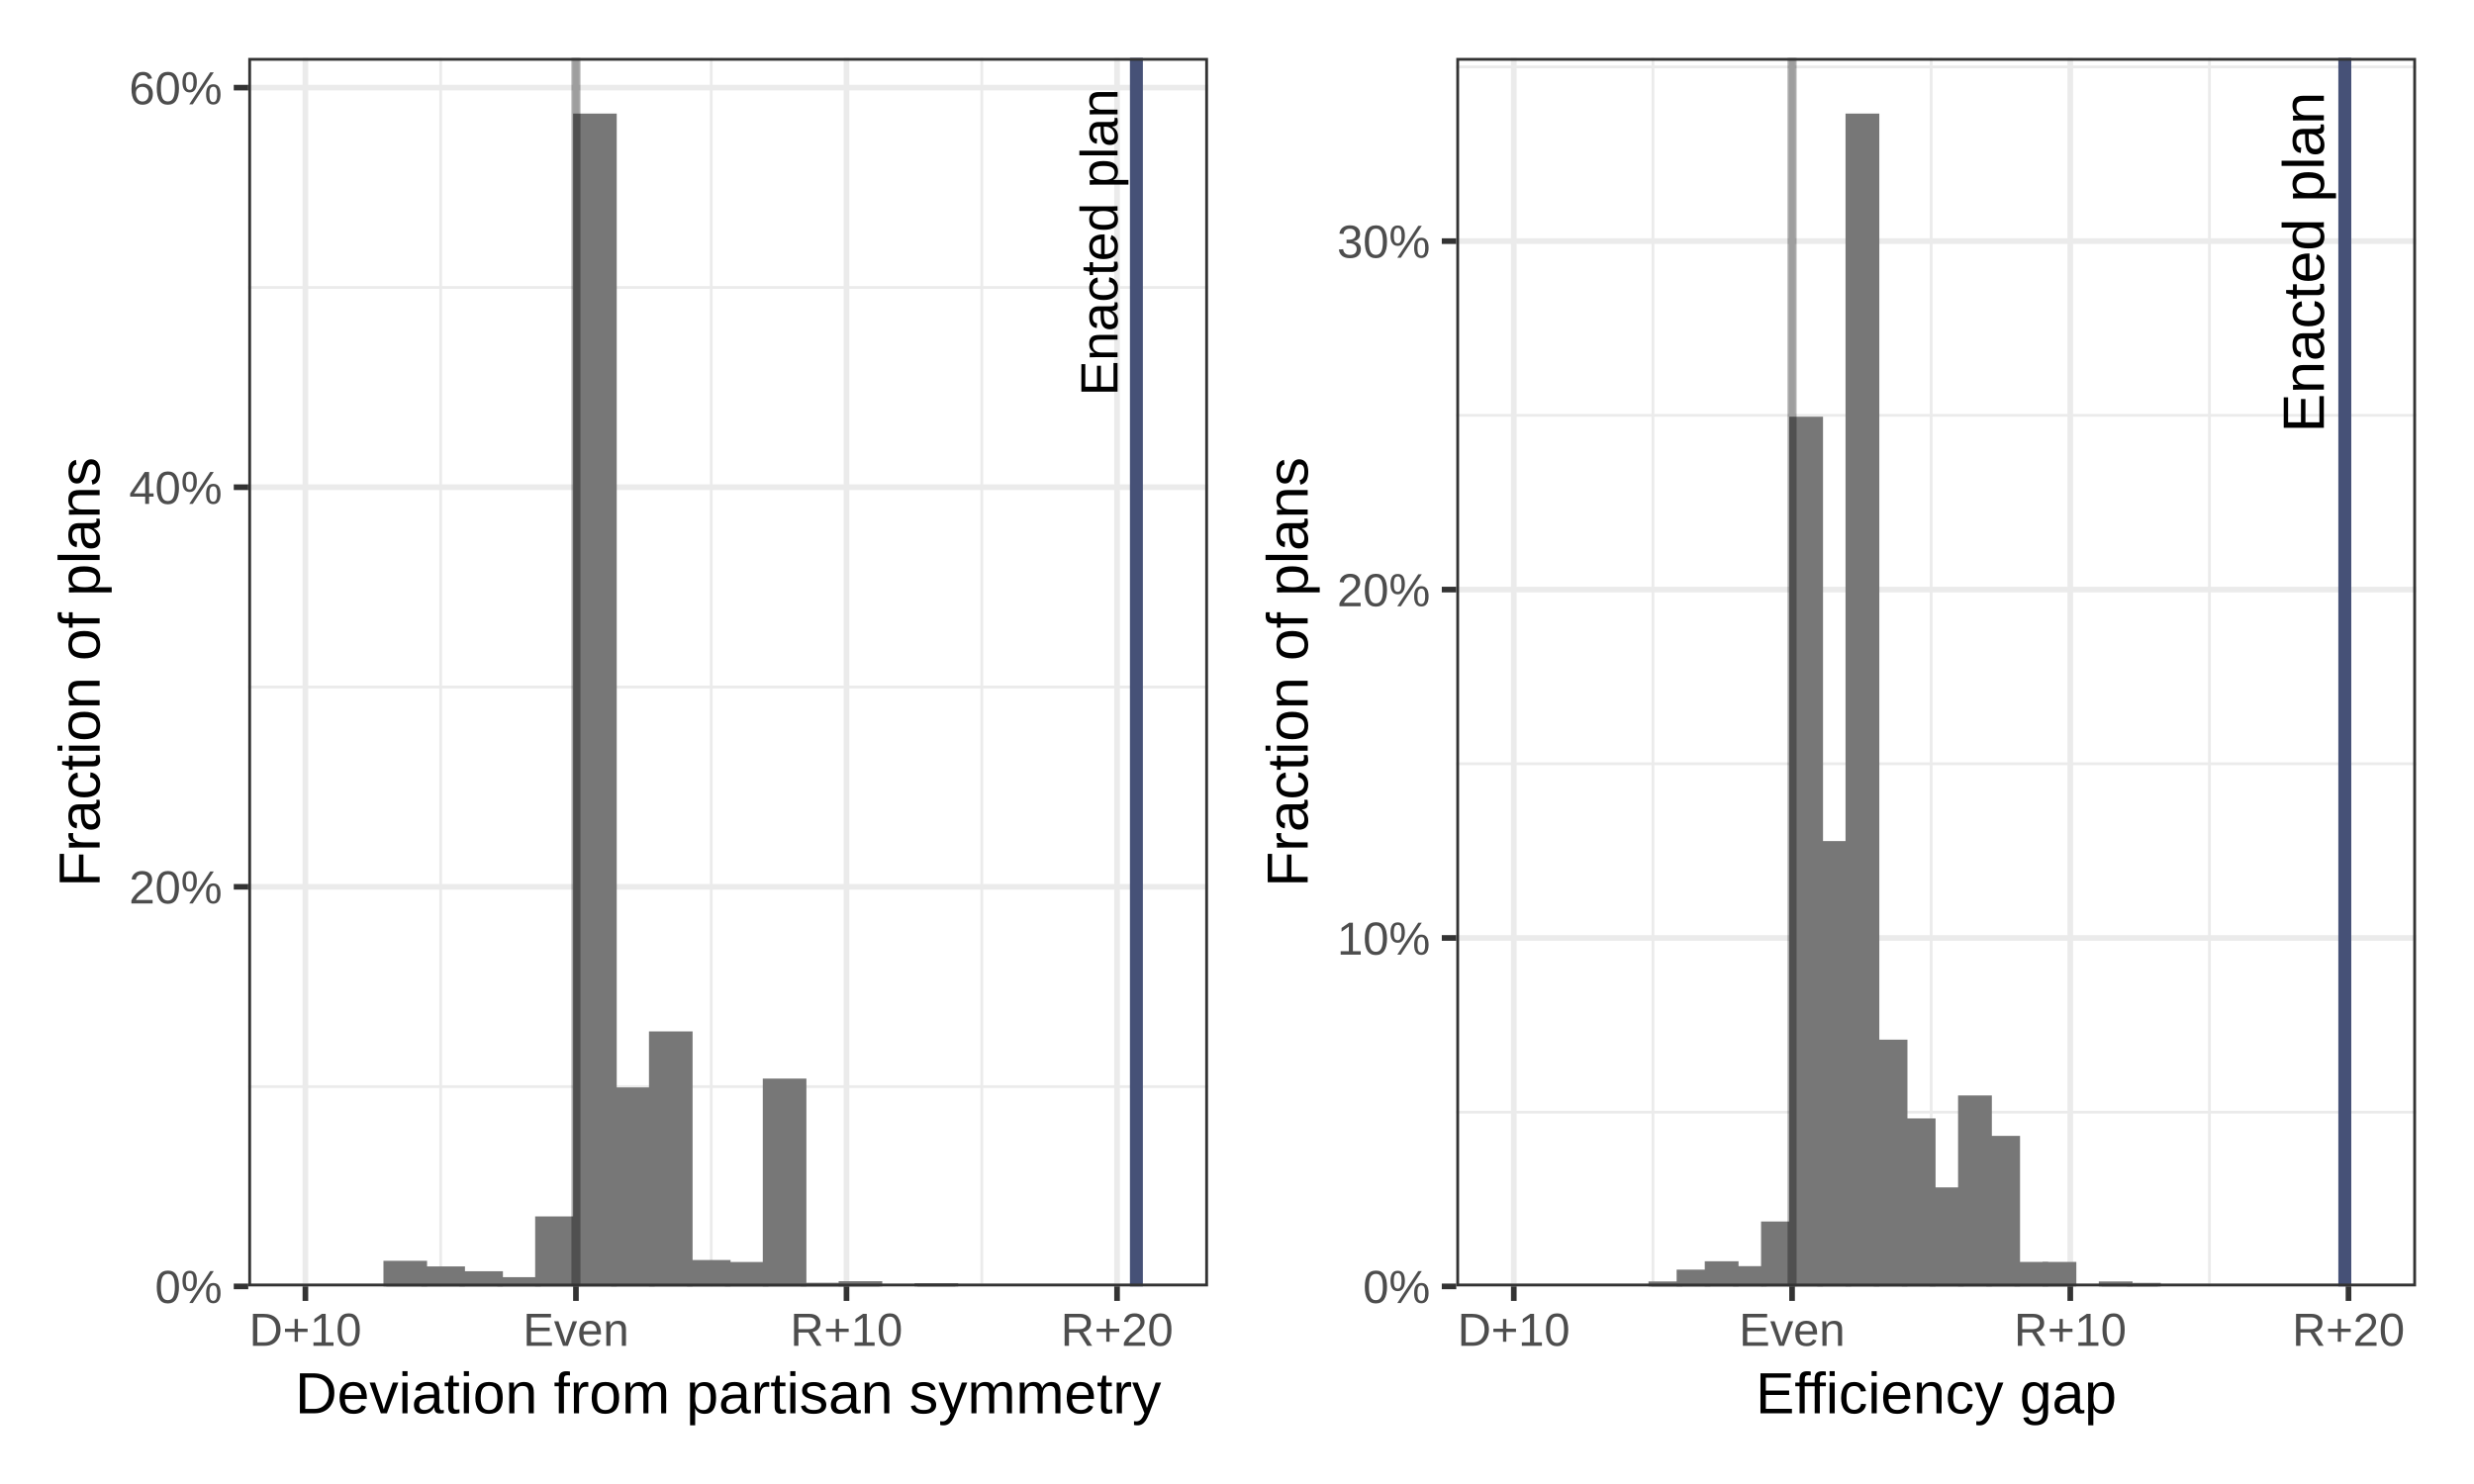
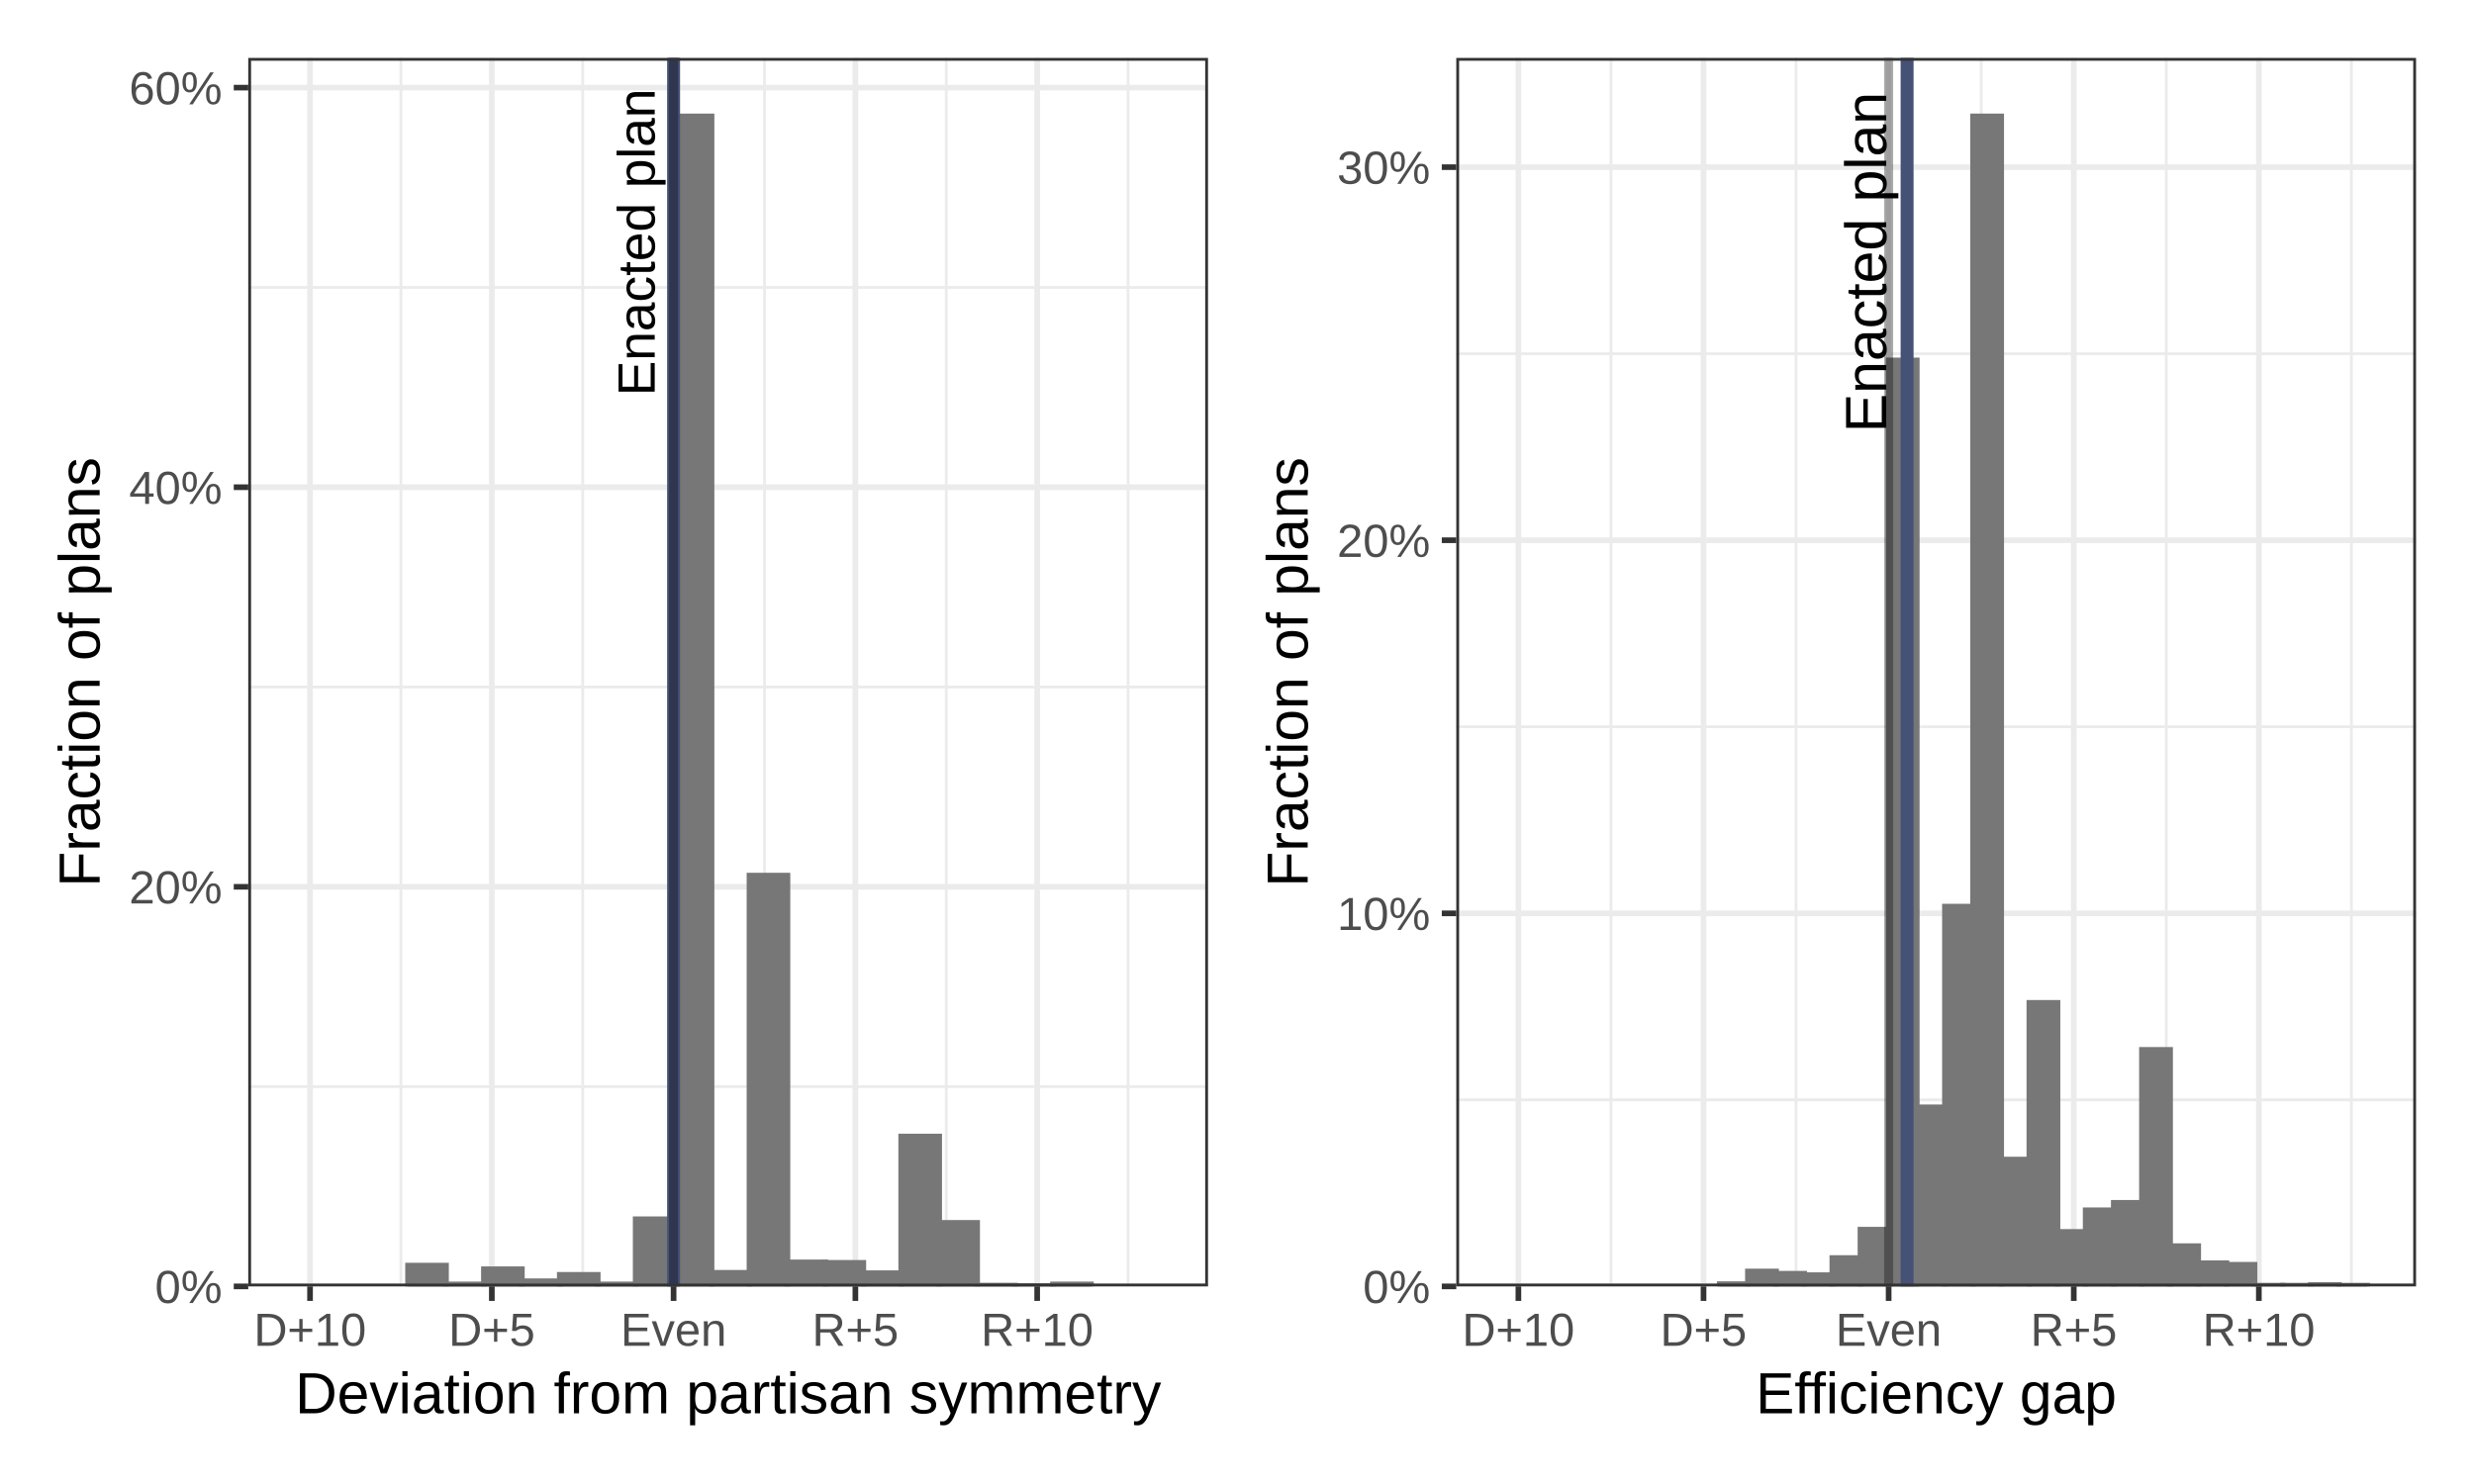
<svg xmlns="http://www.w3.org/2000/svg" class="svglite" width="468.00pt" height="280.80pt" viewBox="0 0 468.00 280.80">
  <defs>
    <style type="text/css">
    .svglite line, .svglite polyline, .svglite polygon, .svglite path, .svglite rect, .svglite circle {
      fill: none;
      stroke: #000000;
      stroke-linecap: round;
      stroke-linejoin: round;
      stroke-miterlimit: 10.00;
    }
  </style>
  </defs>
  <rect width="100%" height="100%" style="stroke: none; fill: #FFFFFF;" />
  <defs>
    <clipPath id="cpMC4wMHw0NjguMDB8MC4wMHwyODAuODA=">
      <rect x="0.00" y="0.00" width="468.00" height="280.80" />
    </clipPath>
  </defs>
  <g clip-path="url(#cpMC4wMHw0NjguMDB8MC4wMHwyODAuODA=)">
    <rect x="0" y="0" width="468.00" height="280.80" style="stroke-width: 1.07; stroke: #FFFFFF; fill: #FFFFFF;" />
  </g>
  <defs>
    <clipPath id="cpNS40OHwyMzQuMDB8NS40OHwyNzUuMzI=">
      <rect x="5.48" y="5.48" width="228.52" height="269.84" />
    </clipPath>
  </defs>
  <g clip-path="url(#cpNS40OHwyMzQuMDB8NS40OHwyNzUuMzI=)">
    <rect x="5.48" y="5.48" width="228.52" height="269.84" style="stroke-width: 1.07; stroke: #FFFFFF; fill: #FFFFFF;" />
  </g>
  <g clip-path="url(#cpMC4wMHw0NjguMDB8MC4wMHwyODAuODA=)">
</g>
  <defs>
    <clipPath id="cpNDYuOTZ8MjI4LjUyfDEwLjk2fDI0My40MQ==">
      <rect x="46.96" y="10.96" width="181.56" height="232.45" />
    </clipPath>
  </defs>
  <g clip-path="url(#cpNDYuOTZ8MjI4LjUyfDEwLjk2fDI0My40MQ==)">
    <rect x="46.96" y="10.96" width="181.56" height="232.45" style="stroke-width: 1.07; stroke: none; fill: #FFFFFF;" />
    <polyline points="46.96,205.61 228.52,205.61 " style="stroke-width: 0.53; stroke: #EBEBEB; stroke-linecap: butt;" />
    <polyline points="46.96,130.00 228.52,130.00 " style="stroke-width: 0.53; stroke: #EBEBEB; stroke-linecap: butt;" />
    <polyline points="46.96,54.39 228.52,54.39 " style="stroke-width: 0.53; stroke: #EBEBEB; stroke-linecap: butt;" />
-     <polyline points="83.36,243.41 83.36,10.96 " style="stroke-width: 0.53; stroke: #EBEBEB; stroke-linecap: butt;" />
-     <polyline points="134.54,243.41 134.54,10.96 " style="stroke-width: 0.53; stroke: #EBEBEB; stroke-linecap: butt;" />
-     <polyline points="185.72,243.41 185.72,10.96 " style="stroke-width: 0.53; stroke: #EBEBEB; stroke-linecap: butt;" />
+     <polyline points="75.84,243.41 75.84,10.96 " style="stroke-width: 0.53; stroke: #EBEBEB; stroke-linecap: butt;" />
+     <polyline points="110.23,243.41 110.23,10.96 " style="stroke-width: 0.53; stroke: #EBEBEB; stroke-linecap: butt;" />
+     <polyline points="144.62,243.41 144.62,10.96 " style="stroke-width: 0.53; stroke: #EBEBEB; stroke-linecap: butt;" />
+     <polyline points="179.00,243.41 179.00,10.96 " style="stroke-width: 0.53; stroke: #EBEBEB; stroke-linecap: butt;" />
+     <polyline points="213.39,243.41 213.39,10.96 " style="stroke-width: 0.53; stroke: #EBEBEB; stroke-linecap: butt;" />
    <polyline points="46.96,243.41 228.52,243.41 " style="stroke-width: 1.07; stroke: #EBEBEB; stroke-linecap: butt;" />
    <polyline points="46.96,167.80 228.52,167.80 " style="stroke-width: 1.07; stroke: #EBEBEB; stroke-linecap: butt;" />
    <polyline points="46.96,92.19 228.52,92.19 " style="stroke-width: 1.07; stroke: #EBEBEB; stroke-linecap: butt;" />
    <polyline points="46.96,16.58 228.52,16.58 " style="stroke-width: 1.07; stroke: #EBEBEB; stroke-linecap: butt;" />
-     <polyline points="57.77,243.41 57.77,10.96 " style="stroke-width: 1.07; stroke: #EBEBEB; stroke-linecap: butt;" />
-     <polyline points="108.95,243.41 108.95,10.96 " style="stroke-width: 1.07; stroke: #EBEBEB; stroke-linecap: butt;" />
-     <polyline points="160.13,243.41 160.13,10.96 " style="stroke-width: 1.07; stroke: #EBEBEB; stroke-linecap: butt;" />
-     <polyline points="211.31,243.41 211.31,10.96 " style="stroke-width: 1.07; stroke: #EBEBEB; stroke-linecap: butt;" />
-     <rect x="58.71" y="243.41" width="7.18" height="0.00" style="stroke-width: 1.07; stroke: #777777; stroke-linecap: square; stroke-linejoin: miter; fill: #777777;" />
-     <rect x="65.89" y="243.41" width="7.18" height="0.00" style="stroke-width: 1.07; stroke: #777777; stroke-linecap: square; stroke-linejoin: miter; fill: #777777;" />
-     <rect x="73.07" y="239.10" width="7.18" height="4.31" style="stroke-width: 1.07; stroke: #777777; stroke-linecap: square; stroke-linejoin: miter; fill: #777777;" />
-     <rect x="80.24" y="240.16" width="7.18" height="3.25" style="stroke-width: 1.07; stroke: #777777; stroke-linecap: square; stroke-linejoin: miter; fill: #777777;" />
-     <rect x="87.42" y="241.07" width="7.18" height="2.34" style="stroke-width: 1.07; stroke: #777777; stroke-linecap: square; stroke-linejoin: miter; fill: #777777;" />
-     <rect x="94.60" y="242.20" width="7.18" height="1.21" style="stroke-width: 1.07; stroke: #777777; stroke-linecap: square; stroke-linejoin: miter; fill: #777777;" />
-     <rect x="101.77" y="230.71" width="7.18" height="12.70" style="stroke-width: 1.07; stroke: #777777; stroke-linecap: square; stroke-linejoin: miter; fill: #777777;" />
-     <rect x="108.95" y="22.03" width="7.18" height="221.38" style="stroke-width: 1.07; stroke: #777777; stroke-linecap: square; stroke-linejoin: miter; fill: #777777;" />
-     <rect x="116.13" y="206.29" width="7.18" height="37.12" style="stroke-width: 1.07; stroke: #777777; stroke-linecap: square; stroke-linejoin: miter; fill: #777777;" />
-     <rect x="123.30" y="195.70" width="7.18" height="47.71" style="stroke-width: 1.07; stroke: #777777; stroke-linecap: square; stroke-linejoin: miter; fill: #777777;" />
-     <rect x="130.48" y="238.95" width="7.18" height="4.46" style="stroke-width: 1.07; stroke: #777777; stroke-linecap: square; stroke-linejoin: miter; fill: #777777;" />
-     <rect x="137.66" y="239.33" width="7.18" height="4.08" style="stroke-width: 1.07; stroke: #777777; stroke-linecap: square; stroke-linejoin: miter; fill: #777777;" />
-     <rect x="144.83" y="204.62" width="7.18" height="38.79" style="stroke-width: 1.07; stroke: #777777; stroke-linecap: square; stroke-linejoin: miter; fill: #777777;" />
-     <rect x="152.01" y="243.26" width="7.18" height="0.15" style="stroke-width: 1.07; stroke: #777777; stroke-linecap: square; stroke-linejoin: miter; fill: #777777;" />
-     <rect x="159.18" y="242.96" width="7.18" height="0.45" style="stroke-width: 1.07; stroke: #777777; stroke-linecap: square; stroke-linejoin: miter; fill: #777777;" />
-     <rect x="166.36" y="243.41" width="7.18" height="0.00" style="stroke-width: 1.07; stroke: #777777; stroke-linecap: square; stroke-linejoin: miter; fill: #777777;" />
-     <rect x="173.54" y="243.33" width="7.18" height="0.076" style="stroke-width: 1.07; stroke: #777777; stroke-linecap: square; stroke-linejoin: miter; fill: #777777;" />
-     <rect x="180.71" y="243.41" width="7.18" height="0.00" style="stroke-width: 1.07; stroke: #777777; stroke-linecap: square; stroke-linejoin: miter; fill: #777777;" />
-     <rect x="187.89" y="243.41" width="7.18" height="0.00" style="stroke-width: 1.07; stroke: #777777; stroke-linecap: square; stroke-linejoin: miter; fill: #777777;" />
-     <rect x="195.07" y="243.41" width="7.18" height="0.00" style="stroke-width: 1.07; stroke: #777777; stroke-linecap: square; stroke-linejoin: miter; fill: #777777;" />
-     <rect x="202.24" y="243.41" width="7.18" height="0.00" style="stroke-width: 1.07; stroke: #777777; stroke-linecap: square; stroke-linejoin: miter; fill: #777777;" />
-     <rect x="209.42" y="243.41" width="7.18" height="0.00" style="stroke-width: 1.07; stroke: #777777; stroke-linecap: square; stroke-linejoin: miter; fill: #777777;" />
-     <line x1="214.97" y1="243.41" x2="214.97" y2="10.96" style="stroke-width: 2.45; stroke: #465177; stroke-linecap: butt;" />
-     <line x1="108.95" y1="243.41" x2="108.95" y2="10.96" style="stroke-width: 1.71; stroke: #000000; stroke-opacity: 0.33; stroke-linecap: butt;" />
-     <text transform="translate(211.40,16.77) rotate(-90)" text-anchor="end" style="font-size: 9.96px; font-family: Arial;" textLength="58.11px" lengthAdjust="spacingAndGlyphs">Enacted plan</text>
+     <polyline points="58.65,243.41 58.65,10.96 " style="stroke-width: 1.07; stroke: #EBEBEB; stroke-linecap: butt;" />
+     <polyline points="93.04,243.41 93.04,10.96 " style="stroke-width: 1.07; stroke: #EBEBEB; stroke-linecap: butt;" />
+     <polyline points="127.42,243.41 127.42,10.96 " style="stroke-width: 1.07; stroke: #EBEBEB; stroke-linecap: butt;" />
+     <polyline points="161.81,243.41 161.81,10.96 " style="stroke-width: 1.07; stroke: #EBEBEB; stroke-linecap: butt;" />
+     <polyline points="196.20,243.41 196.20,10.96 " style="stroke-width: 1.07; stroke: #EBEBEB; stroke-linecap: butt;" />
+     <rect x="55.66" y="243.41" width="7.18" height="0.00" style="stroke-width: 1.07; stroke: #777777; stroke-linecap: square; stroke-linejoin: miter; fill: #777777;" />
+     <rect x="62.83" y="243.41" width="7.18" height="0.00" style="stroke-width: 1.07; stroke: #777777; stroke-linecap: square; stroke-linejoin: miter; fill: #777777;" />
+     <rect x="70.01" y="243.41" width="7.18" height="0.00" style="stroke-width: 1.07; stroke: #777777; stroke-linecap: square; stroke-linejoin: miter; fill: #777777;" />
+     <rect x="77.19" y="239.48" width="7.18" height="3.93" style="stroke-width: 1.07; stroke: #777777; stroke-linecap: square; stroke-linejoin: miter; fill: #777777;" />
+     <rect x="84.36" y="243.03" width="7.18" height="0.38" style="stroke-width: 1.07; stroke: #777777; stroke-linecap: square; stroke-linejoin: miter; fill: #777777;" />
+     <rect x="91.54" y="240.16" width="7.18" height="3.25" style="stroke-width: 1.07; stroke: #777777; stroke-linecap: square; stroke-linejoin: miter; fill: #777777;" />
+     <rect x="98.72" y="242.43" width="7.18" height="0.98" style="stroke-width: 1.07; stroke: #777777; stroke-linecap: square; stroke-linejoin: miter; fill: #777777;" />
+     <rect x="105.89" y="241.22" width="7.18" height="2.19" style="stroke-width: 1.07; stroke: #777777; stroke-linecap: square; stroke-linejoin: miter; fill: #777777;" />
+     <rect x="113.07" y="243.03" width="7.18" height="0.38" style="stroke-width: 1.07; stroke: #777777; stroke-linecap: square; stroke-linejoin: miter; fill: #777777;" />
+     <rect x="120.25" y="230.71" width="7.18" height="12.70" style="stroke-width: 1.07; stroke: #777777; stroke-linecap: square; stroke-linejoin: miter; fill: #777777;" />
+     <rect x="127.42" y="22.03" width="7.18" height="221.38" style="stroke-width: 1.07; stroke: #777777; stroke-linecap: square; stroke-linejoin: miter; fill: #777777;" />
+     <rect x="134.60" y="240.84" width="7.18" height="2.57" style="stroke-width: 1.07; stroke: #777777; stroke-linecap: square; stroke-linejoin: miter; fill: #777777;" />
+     <rect x="141.78" y="165.68" width="7.18" height="77.73" style="stroke-width: 1.07; stroke: #777777; stroke-linecap: square; stroke-linejoin: miter; fill: #777777;" />
+     <rect x="148.95" y="238.87" width="7.18" height="4.54" style="stroke-width: 1.07; stroke: #777777; stroke-linecap: square; stroke-linejoin: miter; fill: #777777;" />
+     <rect x="156.13" y="238.95" width="7.18" height="4.46" style="stroke-width: 1.07; stroke: #777777; stroke-linecap: square; stroke-linejoin: miter; fill: #777777;" />
+     <rect x="163.30" y="240.91" width="7.18" height="2.50" style="stroke-width: 1.07; stroke: #777777; stroke-linecap: square; stroke-linejoin: miter; fill: #777777;" />
+     <rect x="170.48" y="215.06" width="7.18" height="28.35" style="stroke-width: 1.07; stroke: #777777; stroke-linecap: square; stroke-linejoin: miter; fill: #777777;" />
+     <rect x="177.66" y="231.39" width="7.18" height="12.02" style="stroke-width: 1.07; stroke: #777777; stroke-linecap: square; stroke-linejoin: miter; fill: #777777;" />
+     <rect x="184.83" y="243.26" width="7.18" height="0.15" style="stroke-width: 1.07; stroke: #777777; stroke-linecap: square; stroke-linejoin: miter; fill: #777777;" />
+     <rect x="192.01" y="243.33" width="7.18" height="0.076" style="stroke-width: 1.07; stroke: #777777; stroke-linecap: square; stroke-linejoin: miter; fill: #777777;" />
+     <rect x="199.19" y="243.03" width="7.18" height="0.38" style="stroke-width: 1.07; stroke: #777777; stroke-linecap: square; stroke-linejoin: miter; fill: #777777;" />
+     <rect x="206.36" y="243.41" width="7.18" height="0.00" style="stroke-width: 1.07; stroke: #777777; stroke-linecap: square; stroke-linejoin: miter; fill: #777777;" />
+     <line x1="127.42" y1="243.41" x2="127.42" y2="10.96" style="stroke-width: 2.45; stroke: #465177; stroke-linecap: butt;" />
+     <line x1="127.42" y1="243.41" x2="127.42" y2="10.96" style="stroke-width: 1.71; stroke: #000000; stroke-opacity: 0.33; stroke-linecap: butt;" />
+     <text transform="translate(123.85,16.77) rotate(-90)" text-anchor="end" style="font-size: 9.96px; font-family: Arial;" textLength="58.11px" lengthAdjust="spacingAndGlyphs">Enacted plan</text>
    <rect x="46.96" y="10.96" width="181.56" height="232.45" style="stroke-width: 1.07; stroke: #333333;" />
  </g>
  <g clip-path="url(#cpMC4wMHw0NjguMDB8MC4wMHwyODAuODA=)">
    <text x="42.03" y="246.56" text-anchor="end" style="font-size: 8.80px; fill: #4D4D4D; font-family: Arial;" textLength="12.72px" lengthAdjust="spacingAndGlyphs">0%</text>
    <text x="42.03" y="170.95" text-anchor="end" style="font-size: 8.80px; fill: #4D4D4D; font-family: Arial;" textLength="17.61px" lengthAdjust="spacingAndGlyphs">20%</text>
    <text x="42.03" y="95.35" text-anchor="end" style="font-size: 8.80px; fill: #4D4D4D; font-family: Arial;" textLength="17.61px" lengthAdjust="spacingAndGlyphs">40%</text>
    <text x="42.03" y="19.74" text-anchor="end" style="font-size: 8.80px; fill: #4D4D4D; font-family: Arial;" textLength="17.61px" lengthAdjust="spacingAndGlyphs">60%</text>
    <polyline points="44.22,243.41 46.96,243.41 " style="stroke-width: 1.07; stroke: #333333; stroke-linecap: butt;" />
    <polyline points="44.22,167.80 46.96,167.80 " style="stroke-width: 1.07; stroke: #333333; stroke-linecap: butt;" />
    <polyline points="44.22,92.19 46.96,92.19 " style="stroke-width: 1.07; stroke: #333333; stroke-linecap: butt;" />
    <polyline points="44.22,16.58 46.96,16.58 " style="stroke-width: 1.07; stroke: #333333; stroke-linecap: butt;" />
-     <polyline points="57.77,246.15 57.77,243.41 " style="stroke-width: 1.07; stroke: #333333; stroke-linecap: butt;" />
-     <polyline points="108.95,246.15 108.95,243.41 " style="stroke-width: 1.07; stroke: #333333; stroke-linecap: butt;" />
-     <polyline points="160.13,246.15 160.13,243.41 " style="stroke-width: 1.07; stroke: #333333; stroke-linecap: butt;" />
-     <polyline points="211.31,246.15 211.31,243.41 " style="stroke-width: 1.07; stroke: #333333; stroke-linecap: butt;" />
-     <text x="57.77" y="254.65" text-anchor="middle" style="font-size: 8.80px; fill: #4D4D4D; font-family: Arial;" textLength="21.28px" lengthAdjust="spacingAndGlyphs">D+10</text>
-     <text x="108.95" y="254.65" text-anchor="middle" style="font-size: 8.80px; fill: #4D4D4D; font-family: Arial;" textLength="20.06px" lengthAdjust="spacingAndGlyphs">Even</text>
-     <text x="160.13" y="254.65" text-anchor="middle" style="font-size: 8.80px; fill: #4D4D4D; font-family: Arial;" textLength="21.28px" lengthAdjust="spacingAndGlyphs">R+10</text>
-     <text x="211.31" y="254.65" text-anchor="middle" style="font-size: 8.80px; fill: #4D4D4D; font-family: Arial;" textLength="21.28px" lengthAdjust="spacingAndGlyphs">R+20</text>
+     <polyline points="58.65,246.15 58.65,243.41 " style="stroke-width: 1.07; stroke: #333333; stroke-linecap: butt;" />
+     <polyline points="93.04,246.15 93.04,243.41 " style="stroke-width: 1.07; stroke: #333333; stroke-linecap: butt;" />
+     <polyline points="127.42,246.15 127.42,243.41 " style="stroke-width: 1.07; stroke: #333333; stroke-linecap: butt;" />
+     <polyline points="161.81,246.15 161.81,243.41 " style="stroke-width: 1.07; stroke: #333333; stroke-linecap: butt;" />
+     <polyline points="196.20,246.15 196.20,243.41 " style="stroke-width: 1.07; stroke: #333333; stroke-linecap: butt;" />
+     <text x="58.65" y="254.65" text-anchor="middle" style="font-size: 8.80px; fill: #4D4D4D; font-family: Arial;" textLength="21.28px" lengthAdjust="spacingAndGlyphs">D+10</text>
+     <text x="93.04" y="254.65" text-anchor="middle" style="font-size: 8.80px; fill: #4D4D4D; font-family: Arial;" textLength="16.39px" lengthAdjust="spacingAndGlyphs">D+5</text>
+     <text x="127.42" y="254.65" text-anchor="middle" style="font-size: 8.80px; fill: #4D4D4D; font-family: Arial;" textLength="20.06px" lengthAdjust="spacingAndGlyphs">Even</text>
+     <text x="161.81" y="254.65" text-anchor="middle" style="font-size: 8.80px; fill: #4D4D4D; font-family: Arial;" textLength="16.39px" lengthAdjust="spacingAndGlyphs">R+5</text>
+     <text x="196.20" y="254.65" text-anchor="middle" style="font-size: 8.80px; fill: #4D4D4D; font-family: Arial;" textLength="21.28px" lengthAdjust="spacingAndGlyphs">R+10</text>
    <text x="137.74" y="267.42" text-anchor="middle" style="font-size: 11.00px; font-family: Arial;" textLength="163.83px" lengthAdjust="spacingAndGlyphs">Deviation from partisan symmetry</text>
    <text transform="translate(18.85,127.18) rotate(-90)" text-anchor="middle" style="font-size: 11.00px; font-family: Arial;" textLength="81.32px" lengthAdjust="spacingAndGlyphs">Fraction of plans</text>
  </g>
  <defs>
    <clipPath id="cpMjM0LjAwfDQ2Mi41Mnw1LjQ4fDI3NS4zMg==">
      <rect x="234.00" y="5.48" width="228.52" height="269.84" />
    </clipPath>
  </defs>
  <g clip-path="url(#cpMjM0LjAwfDQ2Mi41Mnw1LjQ4fDI3NS4zMg==)">
    <rect x="234.00" y="5.48" width="228.52" height="269.84" style="stroke-width: 1.07; stroke: #FFFFFF; fill: #FFFFFF;" />
  </g>
  <g clip-path="url(#cpMC4wMHw0NjguMDB8MC4wMHwyODAuODA=)">
</g>
  <defs>
    <clipPath id="cpMjc1LjQ4fDQ1Ny4wNHwxMC45NnwyNDMuNDE=">
      <rect x="275.48" y="10.96" width="181.56" height="232.45" />
    </clipPath>
  </defs>
  <g clip-path="url(#cpMjc1LjQ4fDQ1Ny4wNHwxMC45NnwyNDMuNDE=)">
    <rect x="275.48" y="10.96" width="181.56" height="232.45" style="stroke-width: 1.07; stroke: none; fill: #FFFFFF;" />
-     <polyline points="275.48,210.45 457.04,210.45 " style="stroke-width: 0.53; stroke: #EBEBEB; stroke-linecap: butt;" />
-     <polyline points="275.48,144.52 457.04,144.52 " style="stroke-width: 0.53; stroke: #EBEBEB; stroke-linecap: butt;" />
-     <polyline points="275.48,78.59 457.04,78.59 " style="stroke-width: 0.53; stroke: #EBEBEB; stroke-linecap: butt;" />
-     <polyline points="275.48,12.67 457.04,12.67 " style="stroke-width: 0.53; stroke: #EBEBEB; stroke-linecap: butt;" />
-     <polyline points="312.68,243.41 312.68,10.96 " style="stroke-width: 0.53; stroke: #EBEBEB; stroke-linecap: butt;" />
-     <polyline points="365.31,243.41 365.31,10.96 " style="stroke-width: 0.53; stroke: #EBEBEB; stroke-linecap: butt;" />
-     <polyline points="417.95,243.41 417.95,10.96 " style="stroke-width: 0.53; stroke: #EBEBEB; stroke-linecap: butt;" />
+     <polyline points="275.48,208.11 457.04,208.11 " style="stroke-width: 0.53; stroke: #EBEBEB; stroke-linecap: butt;" />
+     <polyline points="275.48,137.52 457.04,137.52 " style="stroke-width: 0.53; stroke: #EBEBEB; stroke-linecap: butt;" />
+     <polyline points="275.48,66.93 457.04,66.93 " style="stroke-width: 0.53; stroke: #EBEBEB; stroke-linecap: butt;" />
+     <polyline points="304.74,243.41 304.74,10.96 " style="stroke-width: 0.53; stroke: #EBEBEB; stroke-linecap: butt;" />
+     <polyline points="339.76,243.41 339.76,10.96 " style="stroke-width: 0.53; stroke: #EBEBEB; stroke-linecap: butt;" />
+     <polyline points="374.78,243.41 374.78,10.96 " style="stroke-width: 0.53; stroke: #EBEBEB; stroke-linecap: butt;" />
+     <polyline points="409.79,243.41 409.79,10.96 " style="stroke-width: 0.53; stroke: #EBEBEB; stroke-linecap: butt;" />
+     <polyline points="444.81,243.41 444.81,10.96 " style="stroke-width: 0.53; stroke: #EBEBEB; stroke-linecap: butt;" />
    <polyline points="275.48,243.41 457.04,243.41 " style="stroke-width: 1.07; stroke: #EBEBEB; stroke-linecap: butt;" />
-     <polyline points="275.48,177.48 457.04,177.48 " style="stroke-width: 1.07; stroke: #EBEBEB; stroke-linecap: butt;" />
-     <polyline points="275.48,111.56 457.04,111.56 " style="stroke-width: 1.07; stroke: #EBEBEB; stroke-linecap: butt;" />
-     <polyline points="275.48,45.63 457.04,45.63 " style="stroke-width: 1.07; stroke: #EBEBEB; stroke-linecap: butt;" />
-     <polyline points="286.36,243.41 286.36,10.96 " style="stroke-width: 1.07; stroke: #EBEBEB; stroke-linecap: butt;" />
-     <polyline points="339.00,243.41 339.00,10.96 " style="stroke-width: 1.07; stroke: #EBEBEB; stroke-linecap: butt;" />
-     <polyline points="391.63,243.41 391.63,10.96 " style="stroke-width: 1.07; stroke: #EBEBEB; stroke-linecap: butt;" />
-     <polyline points="444.26,243.41 444.26,10.96 " style="stroke-width: 1.07; stroke: #EBEBEB; stroke-linecap: butt;" />
-     <rect x="285.75" y="243.41" width="5.32" height="0.00" style="stroke-width: 1.07; stroke: #777777; stroke-linecap: square; stroke-linejoin: miter; fill: #777777;" />
-     <rect x="291.08" y="243.41" width="5.32" height="0.00" style="stroke-width: 1.07; stroke: #777777; stroke-linecap: square; stroke-linejoin: miter; fill: #777777;" />
-     <rect x="296.40" y="243.41" width="5.32" height="0.00" style="stroke-width: 1.07; stroke: #777777; stroke-linecap: square; stroke-linejoin: miter; fill: #777777;" />
-     <rect x="301.73" y="243.41" width="5.32" height="0.00" style="stroke-width: 1.07; stroke: #777777; stroke-linecap: square; stroke-linejoin: miter; fill: #777777;" />
-     <rect x="307.05" y="243.41" width="5.32" height="0.00" style="stroke-width: 1.07; stroke: #777777; stroke-linecap: square; stroke-linejoin: miter; fill: #777777;" />
-     <rect x="312.37" y="243.01" width="5.32" height="0.40" style="stroke-width: 1.07; stroke: #777777; stroke-linecap: square; stroke-linejoin: miter; fill: #777777;" />
-     <rect x="317.70" y="240.77" width="5.32" height="2.64" style="stroke-width: 1.07; stroke: #777777; stroke-linecap: square; stroke-linejoin: miter; fill: #777777;" />
-     <rect x="323.02" y="239.19" width="5.32" height="4.22" style="stroke-width: 1.07; stroke: #777777; stroke-linecap: square; stroke-linejoin: miter; fill: #777777;" />
-     <rect x="328.35" y="240.11" width="5.32" height="3.30" style="stroke-width: 1.07; stroke: #777777; stroke-linecap: square; stroke-linejoin: miter; fill: #777777;" />
-     <rect x="333.67" y="231.67" width="5.32" height="11.73" style="stroke-width: 1.07; stroke: #777777; stroke-linecap: square; stroke-linejoin: miter; fill: #777777;" />
-     <rect x="339.00" y="79.38" width="5.32" height="164.03" style="stroke-width: 1.07; stroke: #777777; stroke-linecap: square; stroke-linejoin: miter; fill: #777777;" />
-     <rect x="344.32" y="159.68" width="5.32" height="83.73" style="stroke-width: 1.07; stroke: #777777; stroke-linecap: square; stroke-linejoin: miter; fill: #777777;" />
-     <rect x="349.65" y="22.03" width="5.32" height="221.38" style="stroke-width: 1.07; stroke: #777777; stroke-linecap: square; stroke-linejoin: miter; fill: #777777;" />
-     <rect x="354.97" y="197.26" width="5.32" height="46.15" style="stroke-width: 1.07; stroke: #777777; stroke-linecap: square; stroke-linejoin: miter; fill: #777777;" />
-     <rect x="360.29" y="212.16" width="5.32" height="31.25" style="stroke-width: 1.07; stroke: #777777; stroke-linecap: square; stroke-linejoin: miter; fill: #777777;" />
-     <rect x="365.62" y="225.21" width="5.32" height="18.20" style="stroke-width: 1.07; stroke: #777777; stroke-linecap: square; stroke-linejoin: miter; fill: #777777;" />
-     <rect x="370.94" y="207.81" width="5.32" height="35.60" style="stroke-width: 1.07; stroke: #777777; stroke-linecap: square; stroke-linejoin: miter; fill: #777777;" />
-     <rect x="376.27" y="215.46" width="5.32" height="27.95" style="stroke-width: 1.07; stroke: #777777; stroke-linecap: square; stroke-linejoin: miter; fill: #777777;" />
-     <rect x="381.59" y="239.32" width="5.32" height="4.09" style="stroke-width: 1.07; stroke: #777777; stroke-linecap: square; stroke-linejoin: miter; fill: #777777;" />
-     <rect x="386.92" y="239.32" width="5.32" height="4.09" style="stroke-width: 1.07; stroke: #777777; stroke-linecap: square; stroke-linejoin: miter; fill: #777777;" />
-     <rect x="392.24" y="243.41" width="5.32" height="0.00" style="stroke-width: 1.07; stroke: #777777; stroke-linecap: square; stroke-linejoin: miter; fill: #777777;" />
-     <rect x="397.56" y="243.01" width="5.32" height="0.40" style="stroke-width: 1.07; stroke: #777777; stroke-linecap: square; stroke-linejoin: miter; fill: #777777;" />
-     <rect x="402.89" y="243.28" width="5.32" height="0.13" style="stroke-width: 1.07; stroke: #777777; stroke-linecap: square; stroke-linejoin: miter; fill: #777777;" />
-     <rect x="408.21" y="243.41" width="5.32" height="0.00" style="stroke-width: 1.07; stroke: #777777; stroke-linecap: square; stroke-linejoin: miter; fill: #777777;" />
-     <rect x="413.54" y="243.41" width="5.32" height="0.00" style="stroke-width: 1.07; stroke: #777777; stroke-linecap: square; stroke-linejoin: miter; fill: #777777;" />
-     <rect x="418.86" y="243.41" width="5.32" height="0.00" style="stroke-width: 1.07; stroke: #777777; stroke-linecap: square; stroke-linejoin: miter; fill: #777777;" />
-     <rect x="424.19" y="243.41" width="5.32" height="0.00" style="stroke-width: 1.07; stroke: #777777; stroke-linecap: square; stroke-linejoin: miter; fill: #777777;" />
-     <rect x="429.51" y="243.41" width="5.32" height="0.00" style="stroke-width: 1.07; stroke: #777777; stroke-linecap: square; stroke-linejoin: miter; fill: #777777;" />
-     <rect x="434.84" y="243.41" width="5.32" height="0.00" style="stroke-width: 1.07; stroke: #777777; stroke-linecap: square; stroke-linejoin: miter; fill: #777777;" />
-     <rect x="440.16" y="243.41" width="5.32" height="0.00" style="stroke-width: 1.07; stroke: #777777; stroke-linecap: square; stroke-linejoin: miter; fill: #777777;" />
-     <line x1="443.56" y1="243.41" x2="443.56" y2="10.96" style="stroke-width: 2.45; stroke: #465177; stroke-linecap: butt;" />
-     <line x1="339.00" y1="243.41" x2="339.00" y2="10.96" style="stroke-width: 1.71; stroke: #000000; stroke-opacity: 0.33; stroke-linecap: butt;" />
-     <text transform="translate(439.60,17.40) rotate(-90)" text-anchor="end" style="font-size: 11.04px; font-family: Arial;" textLength="64.40px" lengthAdjust="spacingAndGlyphs">Enacted plan</text>
+     <polyline points="275.48,172.82 457.04,172.82 " style="stroke-width: 1.07; stroke: #EBEBEB; stroke-linecap: butt;" />
+     <polyline points="275.48,102.22 457.04,102.22 " style="stroke-width: 1.07; stroke: #EBEBEB; stroke-linecap: butt;" />
+     <polyline points="275.48,31.63 457.04,31.63 " style="stroke-width: 1.07; stroke: #EBEBEB; stroke-linecap: butt;" />
+     <polyline points="287.23,243.41 287.23,10.96 " style="stroke-width: 1.07; stroke: #EBEBEB; stroke-linecap: butt;" />
+     <polyline points="322.25,243.41 322.25,10.96 " style="stroke-width: 1.07; stroke: #EBEBEB; stroke-linecap: butt;" />
+     <polyline points="357.27,243.41 357.27,10.96 " style="stroke-width: 1.07; stroke: #EBEBEB; stroke-linecap: butt;" />
+     <polyline points="392.29,243.41 392.29,10.96 " style="stroke-width: 1.07; stroke: #EBEBEB; stroke-linecap: butt;" />
+     <polyline points="427.30,243.41 427.30,10.96 " style="stroke-width: 1.07; stroke: #EBEBEB; stroke-linecap: butt;" />
+     <rect x="288.05" y="243.41" width="5.32" height="0.00" style="stroke-width: 1.07; stroke: #777777; stroke-linecap: square; stroke-linejoin: miter; fill: #777777;" />
+     <rect x="293.37" y="243.41" width="5.32" height="0.00" style="stroke-width: 1.07; stroke: #777777; stroke-linecap: square; stroke-linejoin: miter; fill: #777777;" />
+     <rect x="298.70" y="243.41" width="5.32" height="0.00" style="stroke-width: 1.07; stroke: #777777; stroke-linecap: square; stroke-linejoin: miter; fill: #777777;" />
+     <rect x="304.02" y="243.41" width="5.32" height="0.00" style="stroke-width: 1.07; stroke: #777777; stroke-linecap: square; stroke-linejoin: miter; fill: #777777;" />
+     <rect x="309.35" y="243.41" width="5.32" height="0.00" style="stroke-width: 1.07; stroke: #777777; stroke-linecap: square; stroke-linejoin: miter; fill: #777777;" />
+     <rect x="314.67" y="243.41" width="5.32" height="0.00" style="stroke-width: 1.07; stroke: #777777; stroke-linecap: square; stroke-linejoin: miter; fill: #777777;" />
+     <rect x="320.00" y="243.41" width="5.32" height="0.00" style="stroke-width: 1.07; stroke: #777777; stroke-linecap: square; stroke-linejoin: miter; fill: #777777;" />
+     <rect x="325.32" y="242.99" width="5.32" height="0.42" style="stroke-width: 1.07; stroke: #777777; stroke-linecap: square; stroke-linejoin: miter; fill: #777777;" />
+     <rect x="330.65" y="240.59" width="5.32" height="2.82" style="stroke-width: 1.07; stroke: #777777; stroke-linecap: square; stroke-linejoin: miter; fill: #777777;" />
+     <rect x="335.97" y="241.01" width="5.32" height="2.40" style="stroke-width: 1.07; stroke: #777777; stroke-linecap: square; stroke-linejoin: miter; fill: #777777;" />
+     <rect x="341.29" y="241.29" width="5.32" height="2.12" style="stroke-width: 1.07; stroke: #777777; stroke-linecap: square; stroke-linejoin: miter; fill: #777777;" />
+     <rect x="346.62" y="238.04" width="5.32" height="5.37" style="stroke-width: 1.07; stroke: #777777; stroke-linecap: square; stroke-linejoin: miter; fill: #777777;" />
+     <rect x="351.94" y="232.68" width="5.32" height="10.73" style="stroke-width: 1.07; stroke: #777777; stroke-linecap: square; stroke-linejoin: miter; fill: #777777;" />
+     <rect x="357.27" y="68.20" width="5.32" height="175.21" style="stroke-width: 1.07; stroke: #777777; stroke-linecap: square; stroke-linejoin: miter; fill: #777777;" />
+     <rect x="362.59" y="209.52" width="5.32" height="33.88" style="stroke-width: 1.07; stroke: #777777; stroke-linecap: square; stroke-linejoin: miter; fill: #777777;" />
+     <rect x="367.92" y="171.55" width="5.32" height="71.86" style="stroke-width: 1.07; stroke: #777777; stroke-linecap: square; stroke-linejoin: miter; fill: #777777;" />
+     <rect x="373.24" y="22.03" width="5.32" height="221.38" style="stroke-width: 1.07; stroke: #777777; stroke-linecap: square; stroke-linejoin: miter; fill: #777777;" />
+     <rect x="378.57" y="219.41" width="5.32" height="24.00" style="stroke-width: 1.07; stroke: #777777; stroke-linecap: square; stroke-linejoin: miter; fill: #777777;" />
+     <rect x="383.89" y="189.76" width="5.32" height="53.65" style="stroke-width: 1.07; stroke: #777777; stroke-linecap: square; stroke-linejoin: miter; fill: #777777;" />
+     <rect x="389.21" y="233.10" width="5.32" height="10.31" style="stroke-width: 1.07; stroke: #777777; stroke-linecap: square; stroke-linejoin: miter; fill: #777777;" />
+     <rect x="394.54" y="229.01" width="5.32" height="14.40" style="stroke-width: 1.07; stroke: #777777; stroke-linecap: square; stroke-linejoin: miter; fill: #777777;" />
+     <rect x="399.86" y="227.60" width="5.32" height="15.81" style="stroke-width: 1.07; stroke: #777777; stroke-linecap: square; stroke-linejoin: miter; fill: #777777;" />
+     <rect x="405.19" y="198.65" width="5.32" height="44.76" style="stroke-width: 1.07; stroke: #777777; stroke-linecap: square; stroke-linejoin: miter; fill: #777777;" />
+     <rect x="410.51" y="235.79" width="5.32" height="7.62" style="stroke-width: 1.07; stroke: #777777; stroke-linecap: square; stroke-linejoin: miter; fill: #777777;" />
+     <rect x="415.84" y="239.03" width="5.32" height="4.38" style="stroke-width: 1.07; stroke: #777777; stroke-linecap: square; stroke-linejoin: miter; fill: #777777;" />
+     <rect x="421.16" y="239.32" width="5.32" height="4.09" style="stroke-width: 1.07; stroke: #777777; stroke-linecap: square; stroke-linejoin: miter; fill: #777777;" />
+     <rect x="426.49" y="243.27" width="5.32" height="0.14" style="stroke-width: 1.07; stroke: #777777; stroke-linecap: square; stroke-linejoin: miter; fill: #777777;" />
+     <rect x="431.81" y="243.27" width="5.32" height="0.14" style="stroke-width: 1.07; stroke: #777777; stroke-linecap: square; stroke-linejoin: miter; fill: #777777;" />
+     <rect x="437.13" y="243.13" width="5.32" height="0.28" style="stroke-width: 1.07; stroke: #777777; stroke-linecap: square; stroke-linejoin: miter; fill: #777777;" />
+     <rect x="442.46" y="243.27" width="5.32" height="0.14" style="stroke-width: 1.07; stroke: #777777; stroke-linecap: square; stroke-linejoin: miter; fill: #777777;" />
+     <line x1="360.76" y1="243.41" x2="360.76" y2="10.96" style="stroke-width: 2.45; stroke: #465177; stroke-linecap: butt;" />
+     <line x1="357.27" y1="243.41" x2="357.27" y2="10.96" style="stroke-width: 1.71; stroke: #000000; stroke-opacity: 0.33; stroke-linecap: butt;" />
+     <text transform="translate(356.81,17.40) rotate(-90)" text-anchor="end" style="font-size: 11.04px; font-family: Arial;" textLength="64.40px" lengthAdjust="spacingAndGlyphs">Enacted plan</text>
    <rect x="275.48" y="10.96" width="181.56" height="232.45" style="stroke-width: 1.07; stroke: #333333;" />
  </g>
  <g clip-path="url(#cpMC4wMHw0NjguMDB8MC4wMHwyODAuODA=)">
    <text x="270.55" y="246.56" text-anchor="end" style="font-size: 8.80px; fill: #4D4D4D; font-family: Arial;" textLength="12.72px" lengthAdjust="spacingAndGlyphs">0%</text>
-     <text x="270.55" y="180.64" text-anchor="end" style="font-size: 8.80px; fill: #4D4D4D; font-family: Arial;" textLength="17.61px" lengthAdjust="spacingAndGlyphs">10%</text>
-     <text x="270.55" y="114.71" text-anchor="end" style="font-size: 8.80px; fill: #4D4D4D; font-family: Arial;" textLength="17.61px" lengthAdjust="spacingAndGlyphs">20%</text>
-     <text x="270.55" y="48.78" text-anchor="end" style="font-size: 8.80px; fill: #4D4D4D; font-family: Arial;" textLength="17.61px" lengthAdjust="spacingAndGlyphs">30%</text>
+     <text x="270.55" y="175.97" text-anchor="end" style="font-size: 8.80px; fill: #4D4D4D; font-family: Arial;" textLength="17.61px" lengthAdjust="spacingAndGlyphs">10%</text>
+     <text x="270.55" y="105.38" text-anchor="end" style="font-size: 8.80px; fill: #4D4D4D; font-family: Arial;" textLength="17.61px" lengthAdjust="spacingAndGlyphs">20%</text>
+     <text x="270.55" y="34.78" text-anchor="end" style="font-size: 8.80px; fill: #4D4D4D; font-family: Arial;" textLength="17.61px" lengthAdjust="spacingAndGlyphs">30%</text>
    <polyline points="272.74,243.41 275.48,243.41 " style="stroke-width: 1.07; stroke: #333333; stroke-linecap: butt;" />
-     <polyline points="272.74,177.48 275.48,177.48 " style="stroke-width: 1.07; stroke: #333333; stroke-linecap: butt;" />
-     <polyline points="272.74,111.56 275.48,111.56 " style="stroke-width: 1.07; stroke: #333333; stroke-linecap: butt;" />
-     <polyline points="272.74,45.63 275.48,45.63 " style="stroke-width: 1.07; stroke: #333333; stroke-linecap: butt;" />
-     <polyline points="286.36,246.15 286.36,243.41 " style="stroke-width: 1.07; stroke: #333333; stroke-linecap: butt;" />
-     <polyline points="339.00,246.15 339.00,243.41 " style="stroke-width: 1.07; stroke: #333333; stroke-linecap: butt;" />
-     <polyline points="391.63,246.15 391.63,243.41 " style="stroke-width: 1.07; stroke: #333333; stroke-linecap: butt;" />
-     <polyline points="444.26,246.15 444.26,243.41 " style="stroke-width: 1.07; stroke: #333333; stroke-linecap: butt;" />
-     <text x="286.36" y="254.65" text-anchor="middle" style="font-size: 8.80px; fill: #4D4D4D; font-family: Arial;" textLength="21.28px" lengthAdjust="spacingAndGlyphs">D+10</text>
-     <text x="339.00" y="254.65" text-anchor="middle" style="font-size: 8.80px; fill: #4D4D4D; font-family: Arial;" textLength="20.06px" lengthAdjust="spacingAndGlyphs">Even</text>
-     <text x="391.63" y="254.65" text-anchor="middle" style="font-size: 8.80px; fill: #4D4D4D; font-family: Arial;" textLength="21.28px" lengthAdjust="spacingAndGlyphs">R+10</text>
-     <text x="444.26" y="254.65" text-anchor="middle" style="font-size: 8.80px; fill: #4D4D4D; font-family: Arial;" textLength="21.28px" lengthAdjust="spacingAndGlyphs">R+20</text>
+     <polyline points="272.74,172.82 275.48,172.82 " style="stroke-width: 1.07; stroke: #333333; stroke-linecap: butt;" />
+     <polyline points="272.74,102.22 275.48,102.22 " style="stroke-width: 1.07; stroke: #333333; stroke-linecap: butt;" />
+     <polyline points="272.74,31.63 275.48,31.63 " style="stroke-width: 1.07; stroke: #333333; stroke-linecap: butt;" />
+     <polyline points="287.23,246.15 287.23,243.41 " style="stroke-width: 1.07; stroke: #333333; stroke-linecap: butt;" />
+     <polyline points="322.25,246.15 322.25,243.41 " style="stroke-width: 1.07; stroke: #333333; stroke-linecap: butt;" />
+     <polyline points="357.27,246.15 357.27,243.41 " style="stroke-width: 1.07; stroke: #333333; stroke-linecap: butt;" />
+     <polyline points="392.29,246.15 392.29,243.41 " style="stroke-width: 1.07; stroke: #333333; stroke-linecap: butt;" />
+     <polyline points="427.30,246.15 427.30,243.41 " style="stroke-width: 1.07; stroke: #333333; stroke-linecap: butt;" />
+     <text x="287.23" y="254.65" text-anchor="middle" style="font-size: 8.80px; fill: #4D4D4D; font-family: Arial;" textLength="21.28px" lengthAdjust="spacingAndGlyphs">D+10</text>
+     <text x="322.25" y="254.65" text-anchor="middle" style="font-size: 8.80px; fill: #4D4D4D; font-family: Arial;" textLength="16.39px" lengthAdjust="spacingAndGlyphs">D+5</text>
+     <text x="357.27" y="254.65" text-anchor="middle" style="font-size: 8.80px; fill: #4D4D4D; font-family: Arial;" textLength="20.06px" lengthAdjust="spacingAndGlyphs">Even</text>
+     <text x="392.29" y="254.65" text-anchor="middle" style="font-size: 8.80px; fill: #4D4D4D; font-family: Arial;" textLength="16.39px" lengthAdjust="spacingAndGlyphs">R+5</text>
+     <text x="427.30" y="254.65" text-anchor="middle" style="font-size: 8.80px; fill: #4D4D4D; font-family: Arial;" textLength="21.28px" lengthAdjust="spacingAndGlyphs">R+10</text>
    <text x="366.26" y="267.42" text-anchor="middle" style="font-size: 11.00px; font-family: Arial;" textLength="68.48px" lengthAdjust="spacingAndGlyphs">Efficiency gap</text>
    <text transform="translate(247.37,127.18) rotate(-90)" text-anchor="middle" style="font-size: 11.00px; font-family: Arial;" textLength="81.32px" lengthAdjust="spacingAndGlyphs">Fraction of plans</text>
  </g>
</svg>
